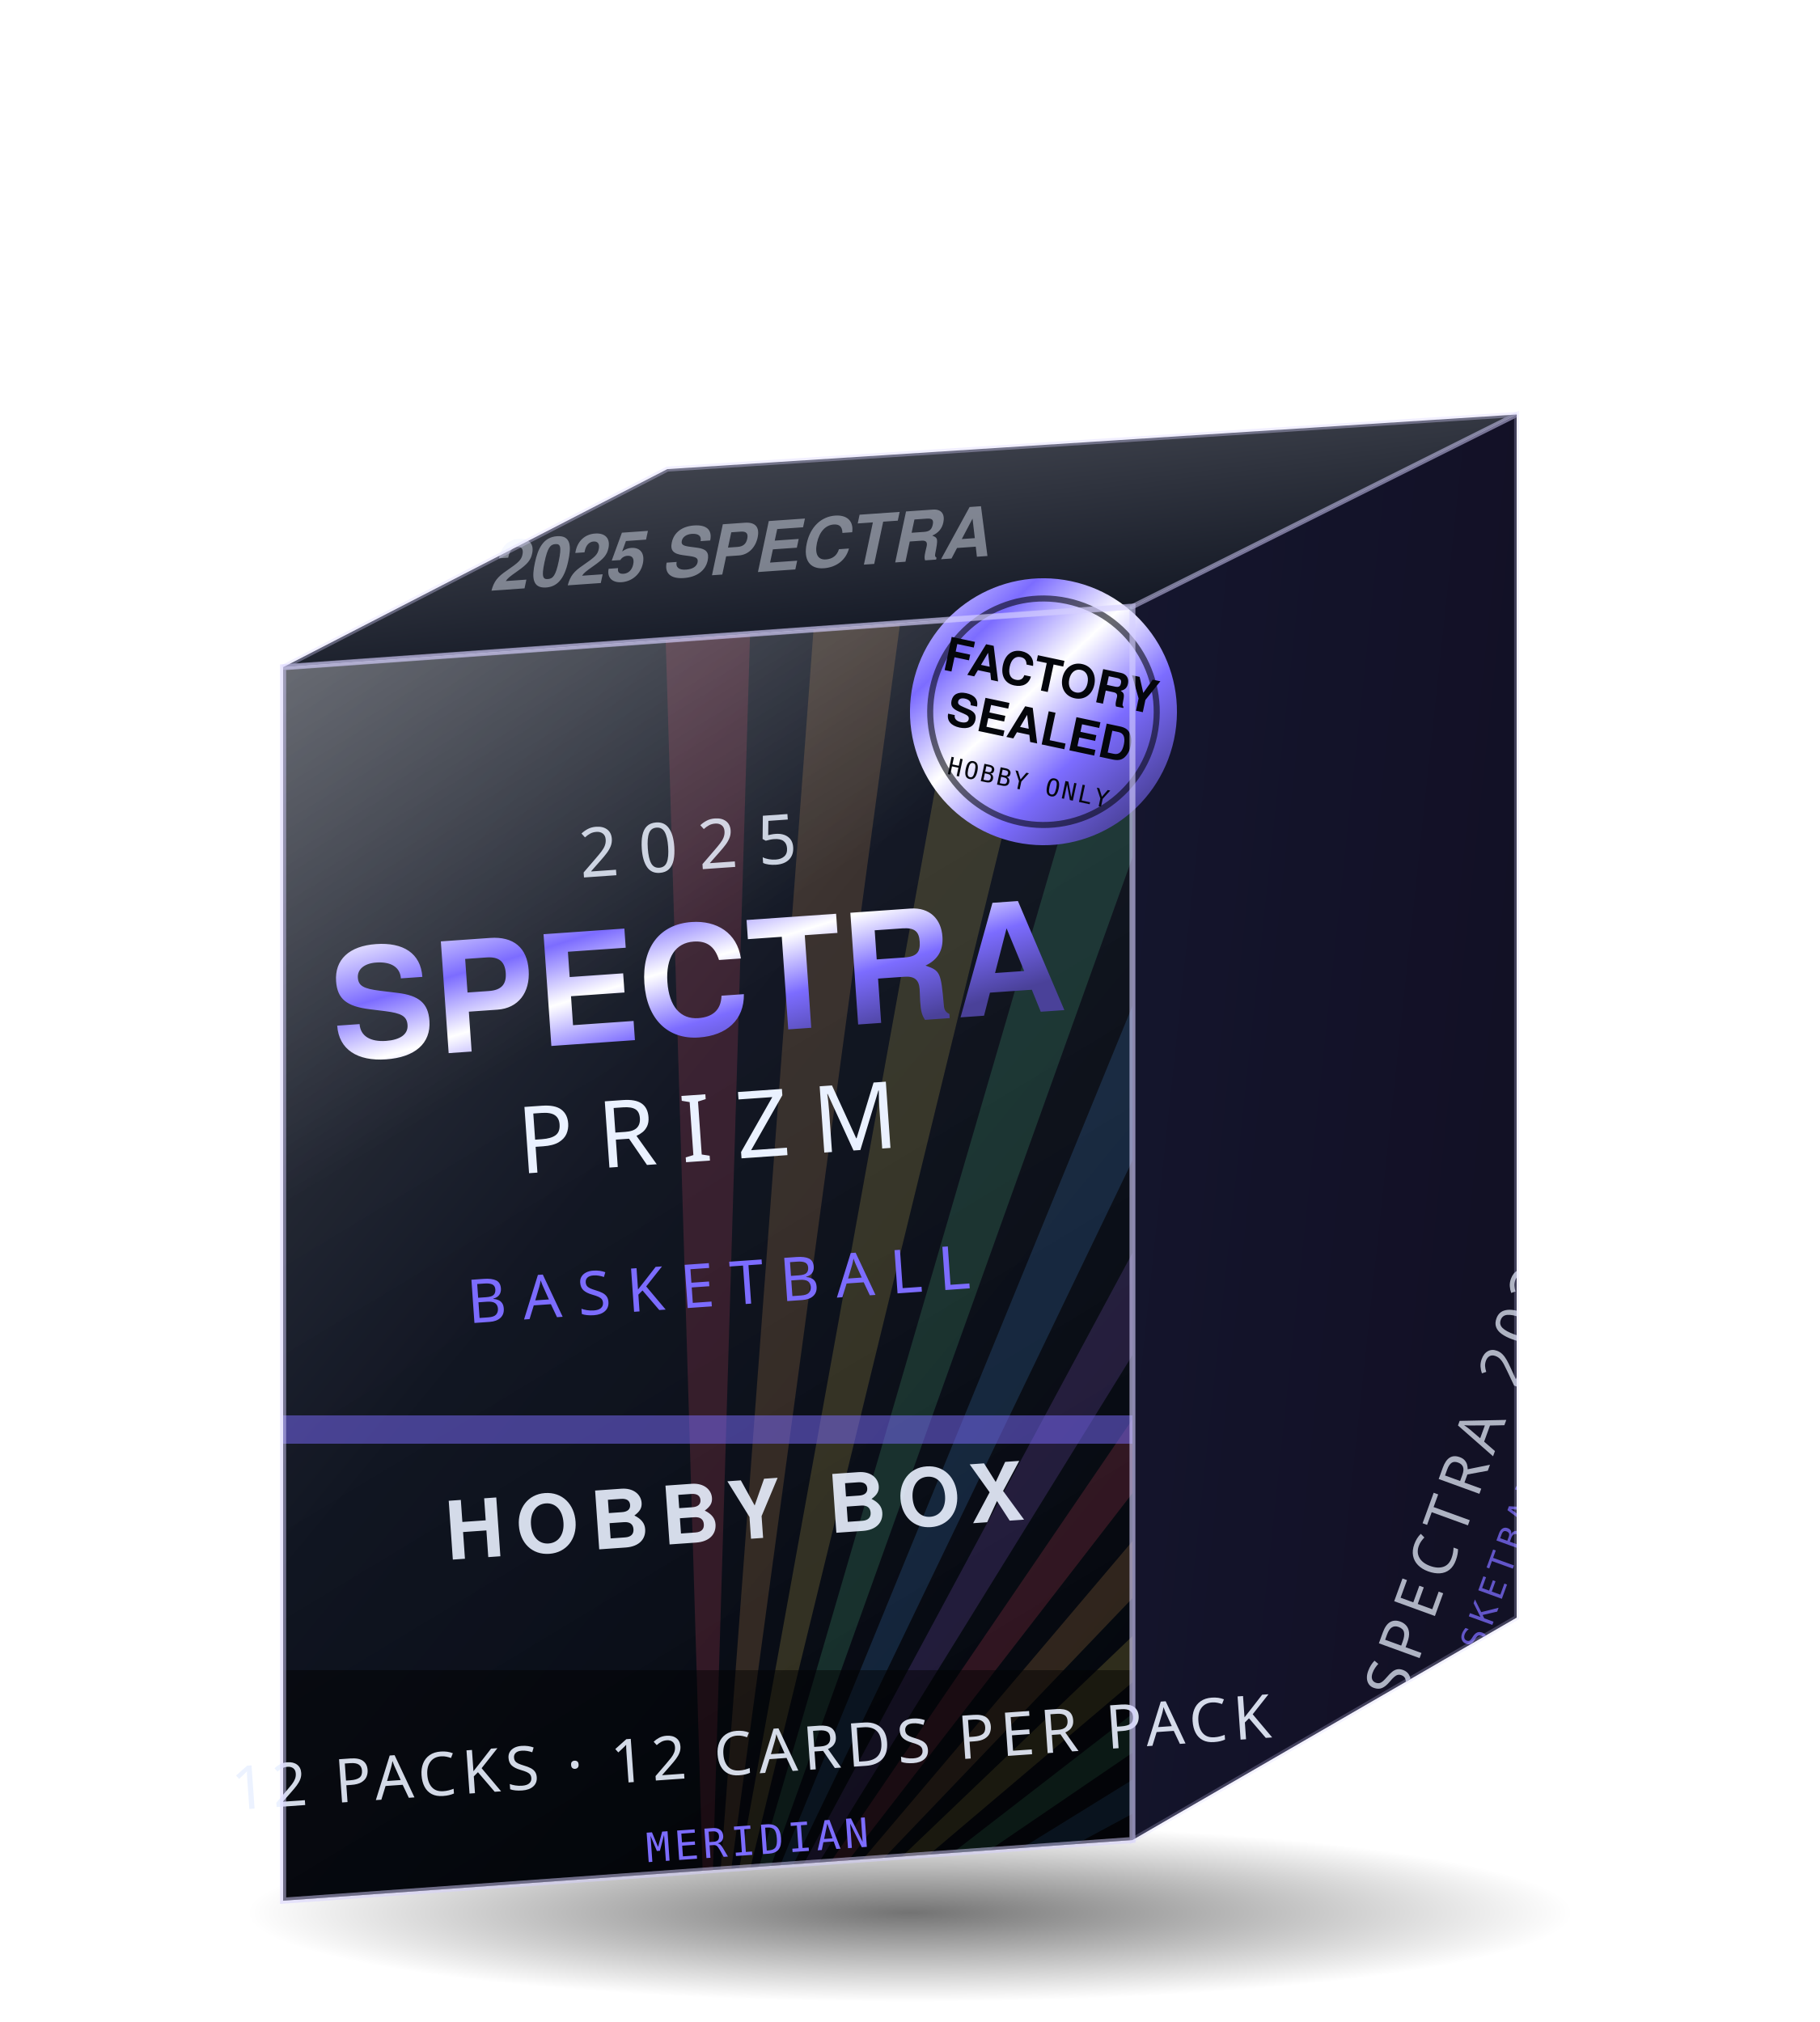
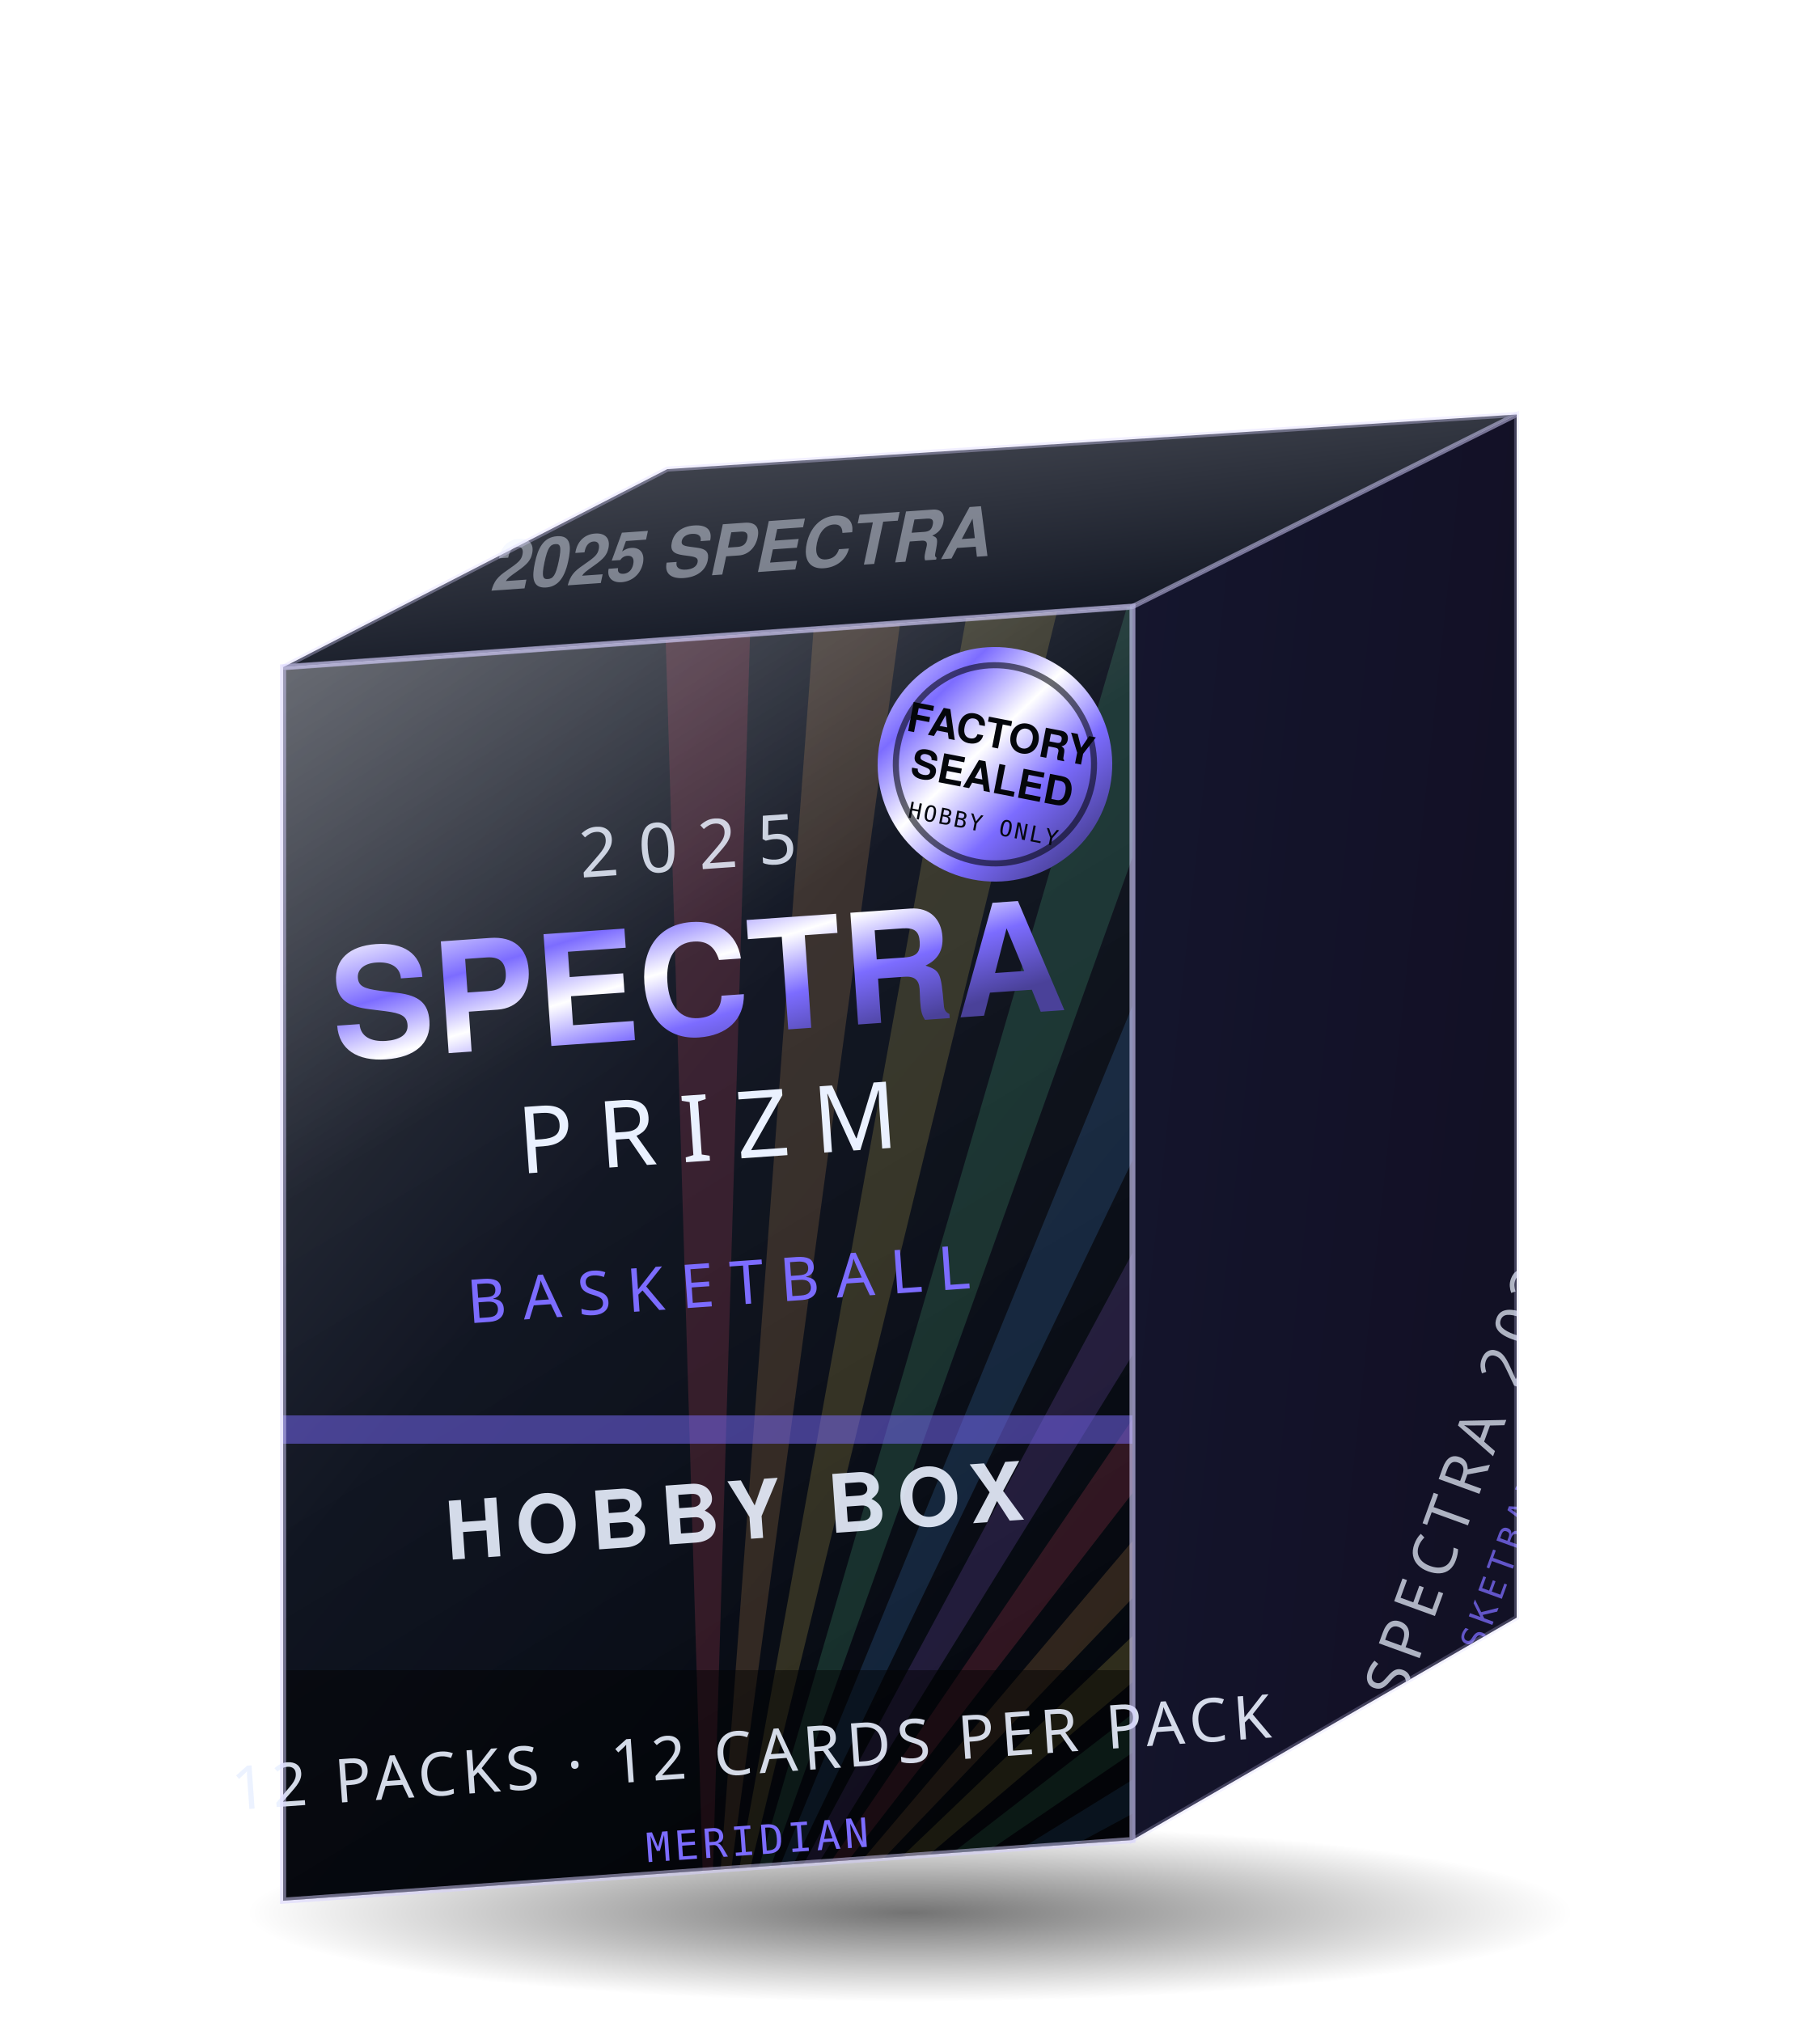
<svg xmlns="http://www.w3.org/2000/svg" viewBox="0 0 900 1000" width="900" height="1000" role="img" data-asset="box-BOX-NBA-PRIZM-25">
  <defs>
    <linearGradient id="fBOXNBAPRIZM25" x1="0%" y1="0%" x2="80%" y2="100%">
      <stop offset="0%" stop-color="#313540" />
      <stop offset="46%" stop-color="#0A0F1C" />
      <stop offset="100%" stop-color="#05080e" />
    </linearGradient>
    <linearGradient id="tBOXNBAPRIZM25" x1="0%" y1="0%" x2="60%" y2="100%">
      <stop offset="0%" stop-color="#545760" />
      <stop offset="100%" stop-color="#0A0F1C" />
    </linearGradient>
    <linearGradient id="sBOXNBAPRIZM25" x1="0%" y1="0%" x2="100%" y2="40%">
      <stop offset="0%" stop-color="#070a12" />
      <stop offset="100%" stop-color="#030408" />
    </linearGradient>
    <linearGradient id="mBOXNBAPRIZM25" x1="0%" y1="0%" x2="100%" y2="70%">
      <stop offset="0%" stop-color="#ebe8ff" />
      <stop offset="26%" stop-color="#7C6CFF" />
      <stop offset="50%" stop-color="#FFFFFF" />
      <stop offset="74%" stop-color="#7C6CFF" />
      <stop offset="100%" stop-color="#4a4199" />
    </linearGradient>
    <linearGradient id="glBOXNBAPRIZM25" x1="0%" y1="0%" x2="40%" y2="100%">
      <stop offset="0%" stop-color="#FFFFFF" stop-opacity="0.3" />
      <stop offset="40%" stop-color="#FFFFFF" stop-opacity="0.04" />
      <stop offset="100%" stop-color="#FFFFFF" stop-opacity="0" />
    </linearGradient>
    <radialGradient id="shBOXNBAPRIZM25" cx="50%" cy="50%" r="50%">
      <stop offset="0%" stop-color="#000000" stop-opacity="0.55" />
      <stop offset="100%" stop-color="#000000" stop-opacity="0" />
    </radialGradient>
    <clipPath id="cfBOXNBAPRIZM25">
      <polygon points="140,330 560,300 560,910 140,940" />
    </clipPath>
    <clipPath id="csBOXNBAPRIZM25">
      <polygon points="560,300 750,205 750,800 560,910" />
    </clipPath>
  </defs>
  <ellipse cx="450" cy="946" rx="330" ry="44" fill="url(#shBOXNBAPRIZM25)" />
  <polygon points="140,330 330,232 750,205 560,300" fill="url(#tBOXNBAPRIZM25)" />
  <g opacity="0.55">
    <text x="445" y="278" font-family="'Archivo Black','Helvetica Neue',Impact,'Arial Narrow',sans-serif" font-size="34" font-weight="900" fill="#EAF1FF" text-anchor="middle" transform="rotate(-4 445 278) skewX(-16)" opacity="0.8">2025 SPECTRA</text>
  </g>
  <polygon points="560,300 750,205 750,800 560,910" fill="url(#sBOXNBAPRIZM25)" />
  <g clip-path="url(#csBOXNBAPRIZM25)">
    <rect x="560" y="200" width="200" height="720" fill="#7C6CFF" opacity="0.12" />
    <text x="0" y="0" font-family="'Bebas Neue','Oswald','Arial Narrow',Impact,sans-serif" font-size="30" fill="#EAF1FF" opacity="0.72" letter-spacing="4" transform="translate(694,842) rotate(-70)">SPECTRA 2025</text>
    <text x="0" y="0" font-family="'JetBrains Mono','SF Mono',Menlo,monospace" font-size="17" fill="#7C6CFF" opacity="0.75" letter-spacing="3" transform="translate(724,842) rotate(-70)">BASKETBALL HOBBY</text>
  </g>
  <polygon points="140,330 560,300 560,910 140,940" fill="url(#fBOXNBAPRIZM25)" />
  <g clip-path="url(#cfBOXNBAPRIZM25)">
    <path d="M350,1010L314.005,-189.46L385.995,-189.46Z" fill="#FF5470" opacity="0.17" />
    <path d="M350,1010L439.58,-186.652L511.175,-179.127Z" fill="#FFB35C" opacity="0.17" />
    <path d="M350,1010L564.174,-170.733L634.59,-155.765Z" fill="#FFE45C" opacity="0.17" />
    <path d="M350,1010L686.421,-141.877L754.886,-119.631Z" fill="#5CE1A0" opacity="0.17" />
    <path d="M350,1010L804.982,-100.402L870.747,-71.121Z" fill="#4EA8FF" opacity="0.17" />
    <path d="M350,1010L918.558,-46.76L980.902,-10.766Z" fill="#A970FF" opacity="0.17" />
    <path d="M350,1010L1025.905,18.459L1084.145,60.774Z" fill="#FF5470" opacity="0.17" />
    <path d="M350,1010L1125.846,94.542L1179.345,142.713Z" fill="#FFB35C" opacity="0.17" />
    <path d="M350,1010L1217.287,180.655L1265.458,234.154Z" fill="#FFE45C" opacity="0.17" />
    <path d="M350,1010L1299.226,275.855L1341.541,334.095Z" fill="#5CE1A0" opacity="0.17" />
    <path d="M350,1010L1370.766,379.098L1406.76,441.442Z" fill="#4EA8FF" opacity="0.17" />
    <path d="M350,1010L1431.121,489.253L1460.402,555.018Z" fill="#A970FF" opacity="0.17" />
    <path d="M350,1010L1479.631,605.114L1501.877,673.579Z" fill="#FF5470" opacity="0.17" />
    <path d="M350,1010L1515.765,725.41L1530.733,795.826Z" fill="#FFB35C" opacity="0.17" />
    <path d="M350,1010L1539.127,848.825L1546.652,920.42Z" fill="#FFE45C" opacity="0.17" />
    <path d="M350,1010L1549.46,974.005L1549.46,1045.995Z" fill="#5CE1A0" opacity="0.17" />
    <path d="M350,1010L1546.652,1099.58L1539.127,1171.175Z" fill="#4EA8FF" opacity="0.17" />
    <path d="M350,1010L1530.733,1224.174L1515.765,1294.59Z" fill="#A970FF" opacity="0.17" />
    <path d="M350,1010L1501.877,1346.421L1479.631,1414.886Z" fill="#FF5470" opacity="0.17" />
    <path d="M350,1010L1460.402,1464.982L1431.121,1530.747Z" fill="#FFB35C" opacity="0.17" />
    <path d="M350,1010L1406.76,1578.558L1370.766,1640.902Z" fill="#FFE45C" opacity="0.17" />
    <path d="M350,1010L1341.541,1685.905L1299.226,1744.145Z" fill="#5CE1A0" opacity="0.17" />
    <path d="M350,1010L1265.458,1785.846L1217.287,1839.345Z" fill="#4EA8FF" opacity="0.17" />
    <path d="M350,1010L1179.345,1877.287L1125.846,1925.458Z" fill="#A970FF" opacity="0.17" />
    <path d="M350,1010L1084.145,1959.226L1025.905,2001.541Z" fill="#FF5470" opacity="0.17" />
    <path d="M350,1010L980.902,2030.766L918.558,2066.76Z" fill="#FFB35C" opacity="0.17" />
    <path d="M350,1010L870.747,2091.121L804.982,2120.402Z" fill="#FFE45C" opacity="0.17" />
    <path d="M350,1010L754.886,2139.631L686.421,2161.877Z" fill="#5CE1A0" opacity="0.17" />
    <path d="M350,1010L634.59,2175.765L564.174,2190.733Z" fill="#4EA8FF" opacity="0.17" />
    <path d="M350,1010L511.175,2199.127L439.58,2206.652Z" fill="#A970FF" opacity="0.17" />
    <polygon points="140,330 560,300 560,910 140,940" fill="url(#glBOXNBAPRIZM25)" />
    <path d="M140,700h420v14H140Z" fill="#7C6CFF" opacity="0.5" />
    <rect x="140" y="826" width="420" height="120" fill="#000000" opacity="0.45" />
  </g>
  <g transform="rotate(-4 350 560)">
    <text x="350" y="430" font-family="'Bebas Neue','Oswald','Arial Narrow',Impact,sans-serif" font-size="34" fill="#EAF1FF" text-anchor="middle" letter-spacing="10" opacity="0.85">2025</text>
    <text x="350" y="512" font-family="'Archivo Black','Helvetica Neue',Impact,'Arial Narrow',sans-serif" font-size="76" font-weight="900" fill="url(#mBOXNBAPRIZM25)" text-anchor="middle">SPECTRA</text>
    <text x="350" y="574" font-family="'Bebas Neue','Oswald','Arial Narrow',Impact,sans-serif" font-size="46" fill="#EAF1FF" text-anchor="middle" letter-spacing="12">PRIZM</text>
    <text x="350" y="646" font-family="'Bebas Neue','Oswald','Arial Narrow',Impact,sans-serif" font-size="30" fill="#7C6CFF" text-anchor="middle" letter-spacing="8">BASKETBALL</text>
    <text x="350" y="762" font-family="'Archivo Black','Helvetica Neue',Impact,'Arial Narrow',sans-serif" font-size="40" font-weight="900" fill="#EAF1FF" text-anchor="middle" letter-spacing="6" opacity="0.9">HOBBY BOX</text>
    <text x="350" y="878" font-family="'Bebas Neue','Oswald','Arial Narrow',Impact,sans-serif" font-size="30" fill="#EAF1FF" text-anchor="middle" letter-spacing="3" opacity="0.9">12 PACKS · 12 CARDS PER PACK</text>
    <text x="350" y="918" font-family="'JetBrains Mono','SF Mono',Menlo,monospace" font-size="20" fill="#7C6CFF" text-anchor="middle" letter-spacing="2">MERIDIAN</text>
  </g>
-   <g transform="translate(516,352) rotate(12)">
-     <circle r="66" fill="url(#mBOXNBAPRIZM25)" />
-     <circle r="56" fill="none" stroke="#060911" stroke-width="3" opacity="0.6" />
-     <text y="-10" font-family="'Archivo Black','Helvetica Neue',Impact,'Arial Narrow',sans-serif" font-size="23" font-weight="900" fill="#04060b" text-anchor="middle">FACTORY</text>
-     <text y="16" font-family="'Archivo Black','Helvetica Neue',Impact,'Arial Narrow',sans-serif" font-size="23" font-weight="900" fill="#04060b" text-anchor="middle">SEALED</text>
-     <text y="40" font-family="'JetBrains Mono','SF Mono',Menlo,monospace" font-size="12" fill="#05080e" text-anchor="middle" letter-spacing="1">HOBBY ONLY</text>
+   <g transform="translate(492,378) rotate(11)">
+     <circle r="58" fill="url(#mBOXNBAPRIZM25)" />
+     <circle r="49" fill="none" stroke="#060911" stroke-width="3" opacity="0.6" />
+     <text y="-8" font-family="'Archivo Black','Helvetica Neue',Impact,'Arial Narrow',sans-serif" font-size="20" font-weight="900" fill="#04060b" text-anchor="middle">FACTORY</text>
+     <text y="14" font-family="'Archivo Black','Helvetica Neue',Impact,'Arial Narrow',sans-serif" font-size="20" font-weight="900" fill="#04060b" text-anchor="middle">SEALED</text>
+     <text y="34" font-family="'JetBrains Mono','SF Mono',Menlo,monospace" font-size="11" fill="#05080e" text-anchor="middle" letter-spacing="1">HOBBY ONLY</text>
  </g>
  <polygon points="140,330 560,300 560,910 140,940" fill="none" stroke="rgba(214,208,255,0.5)" stroke-width="3" />
  <polygon points="140,330 330,232 750,205 560,300" fill="none" stroke="rgba(214,208,255,0.35)" stroke-width="2.5" />
  <polygon points="560,300 750,205 750,800 560,910" fill="none" stroke="rgba(214,208,255,0.25)" stroke-width="2.5" />
</svg>
